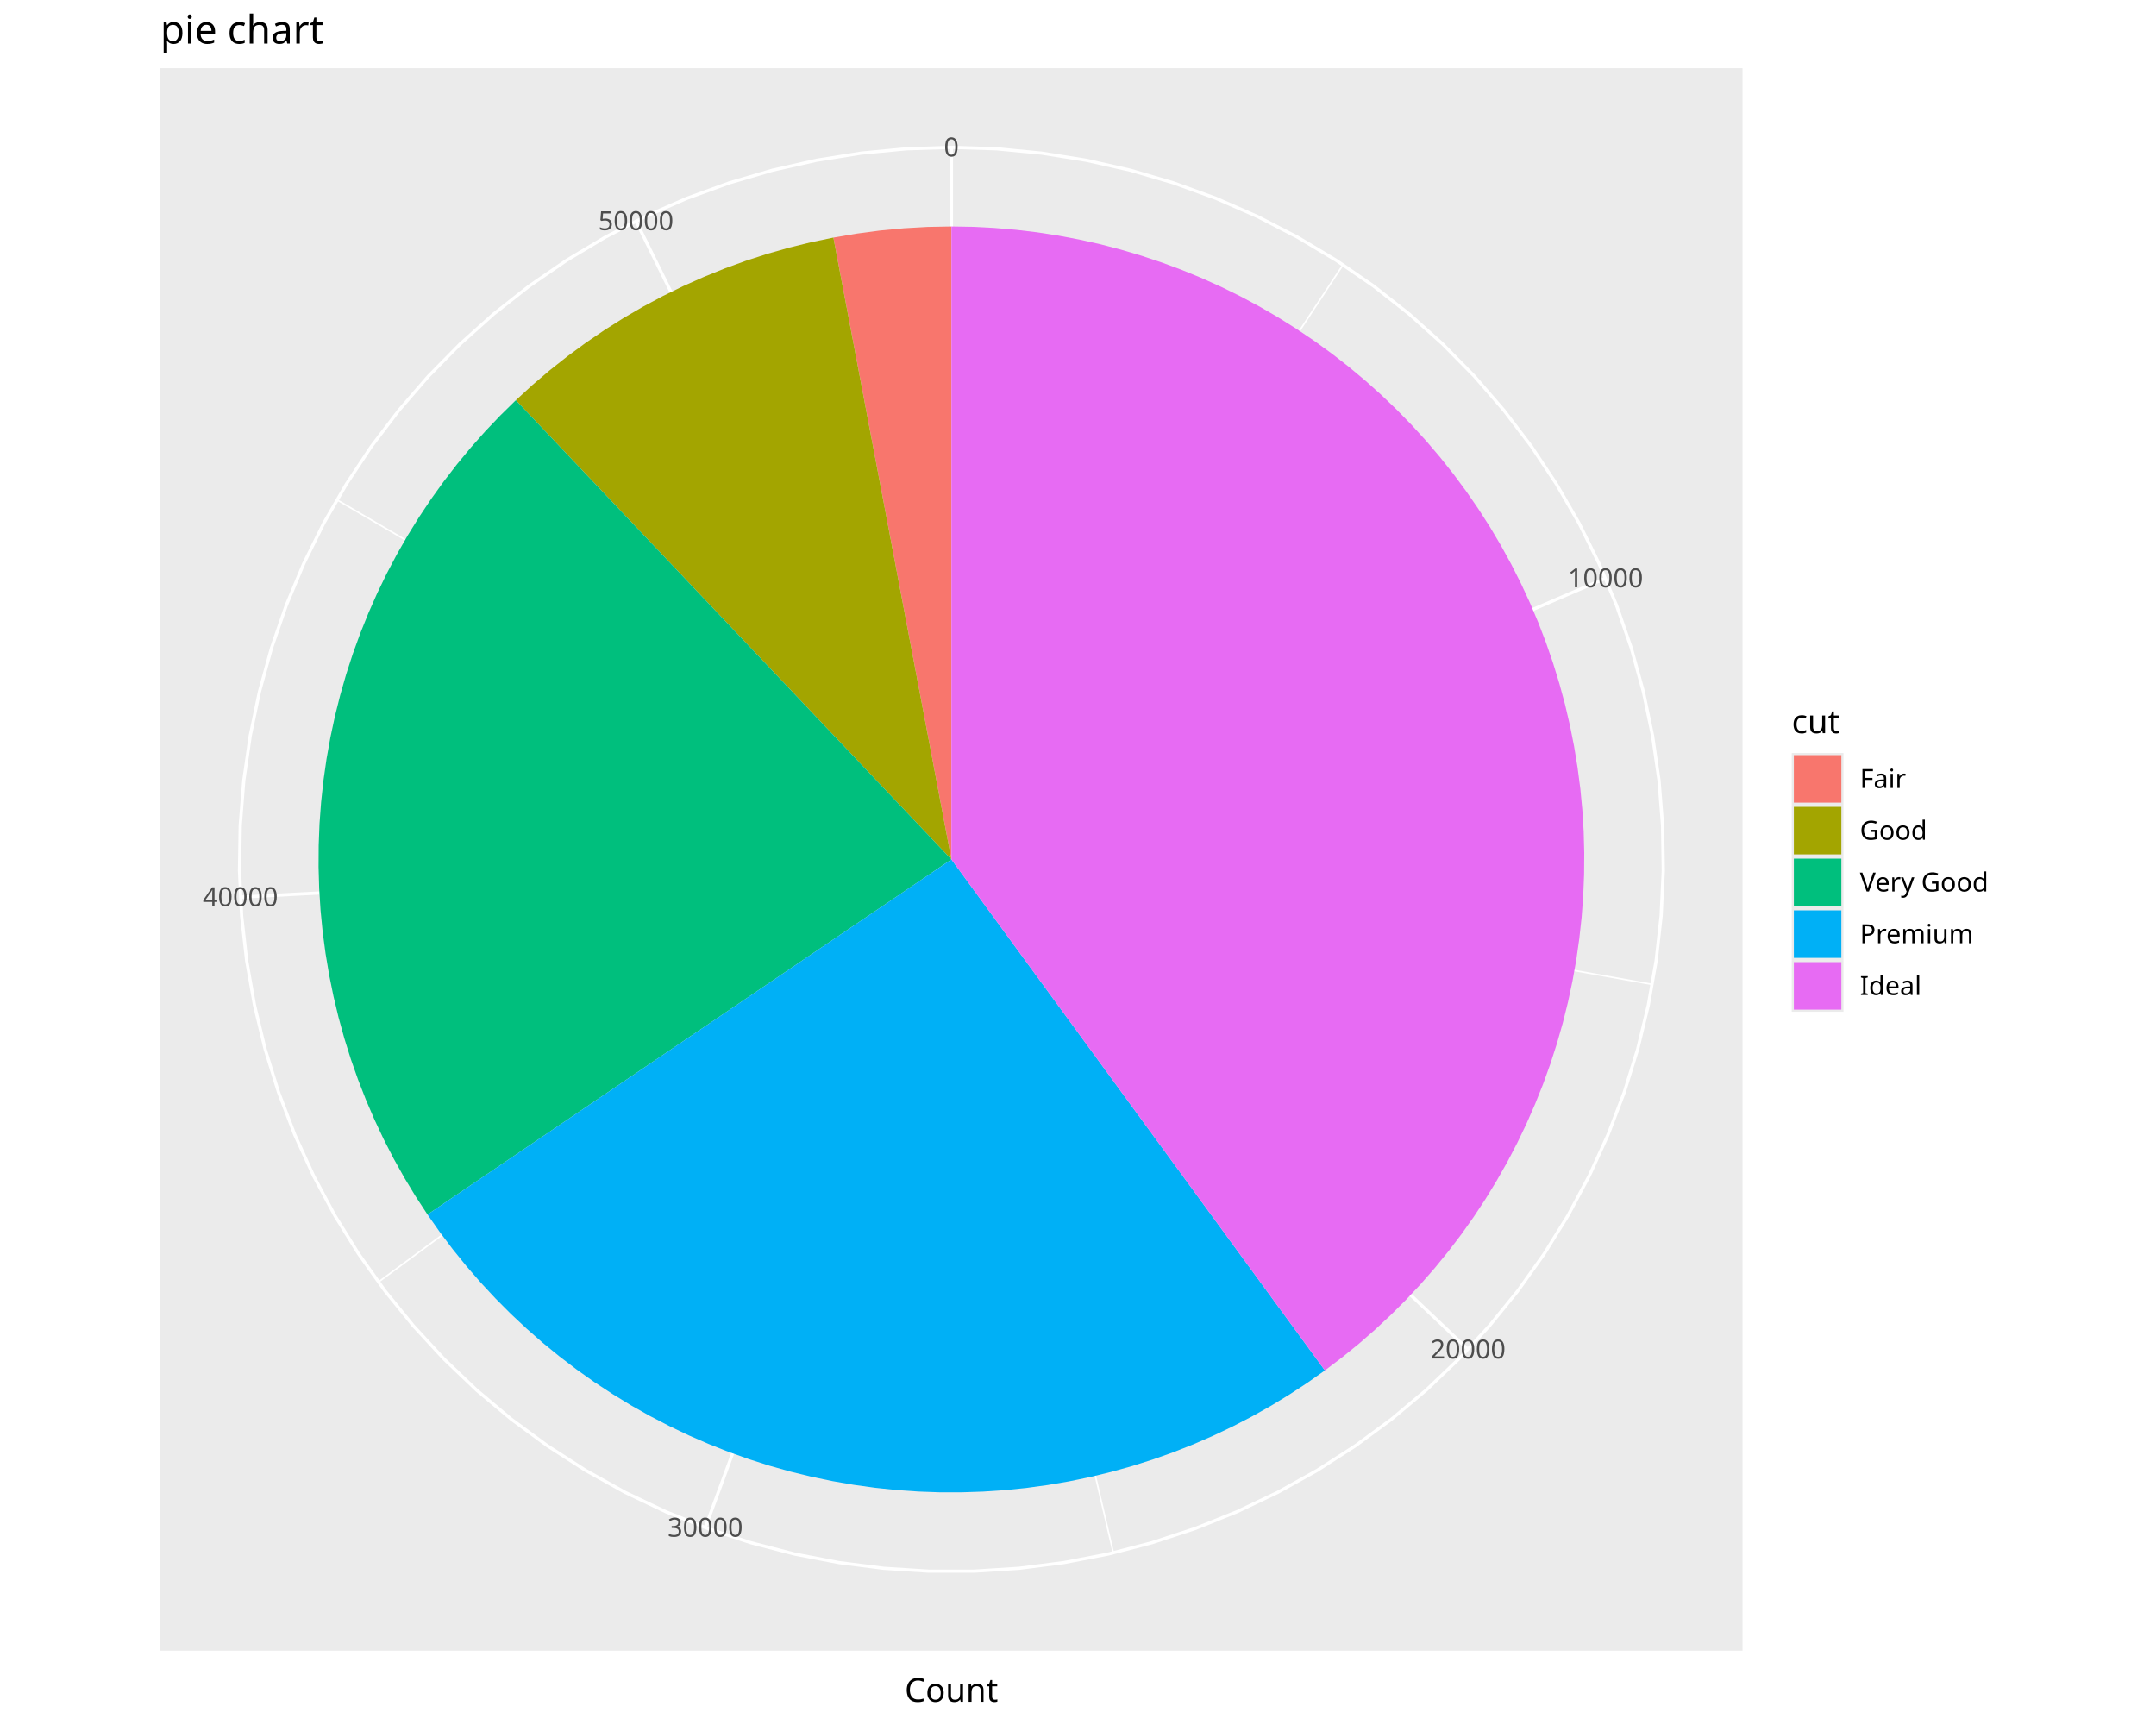
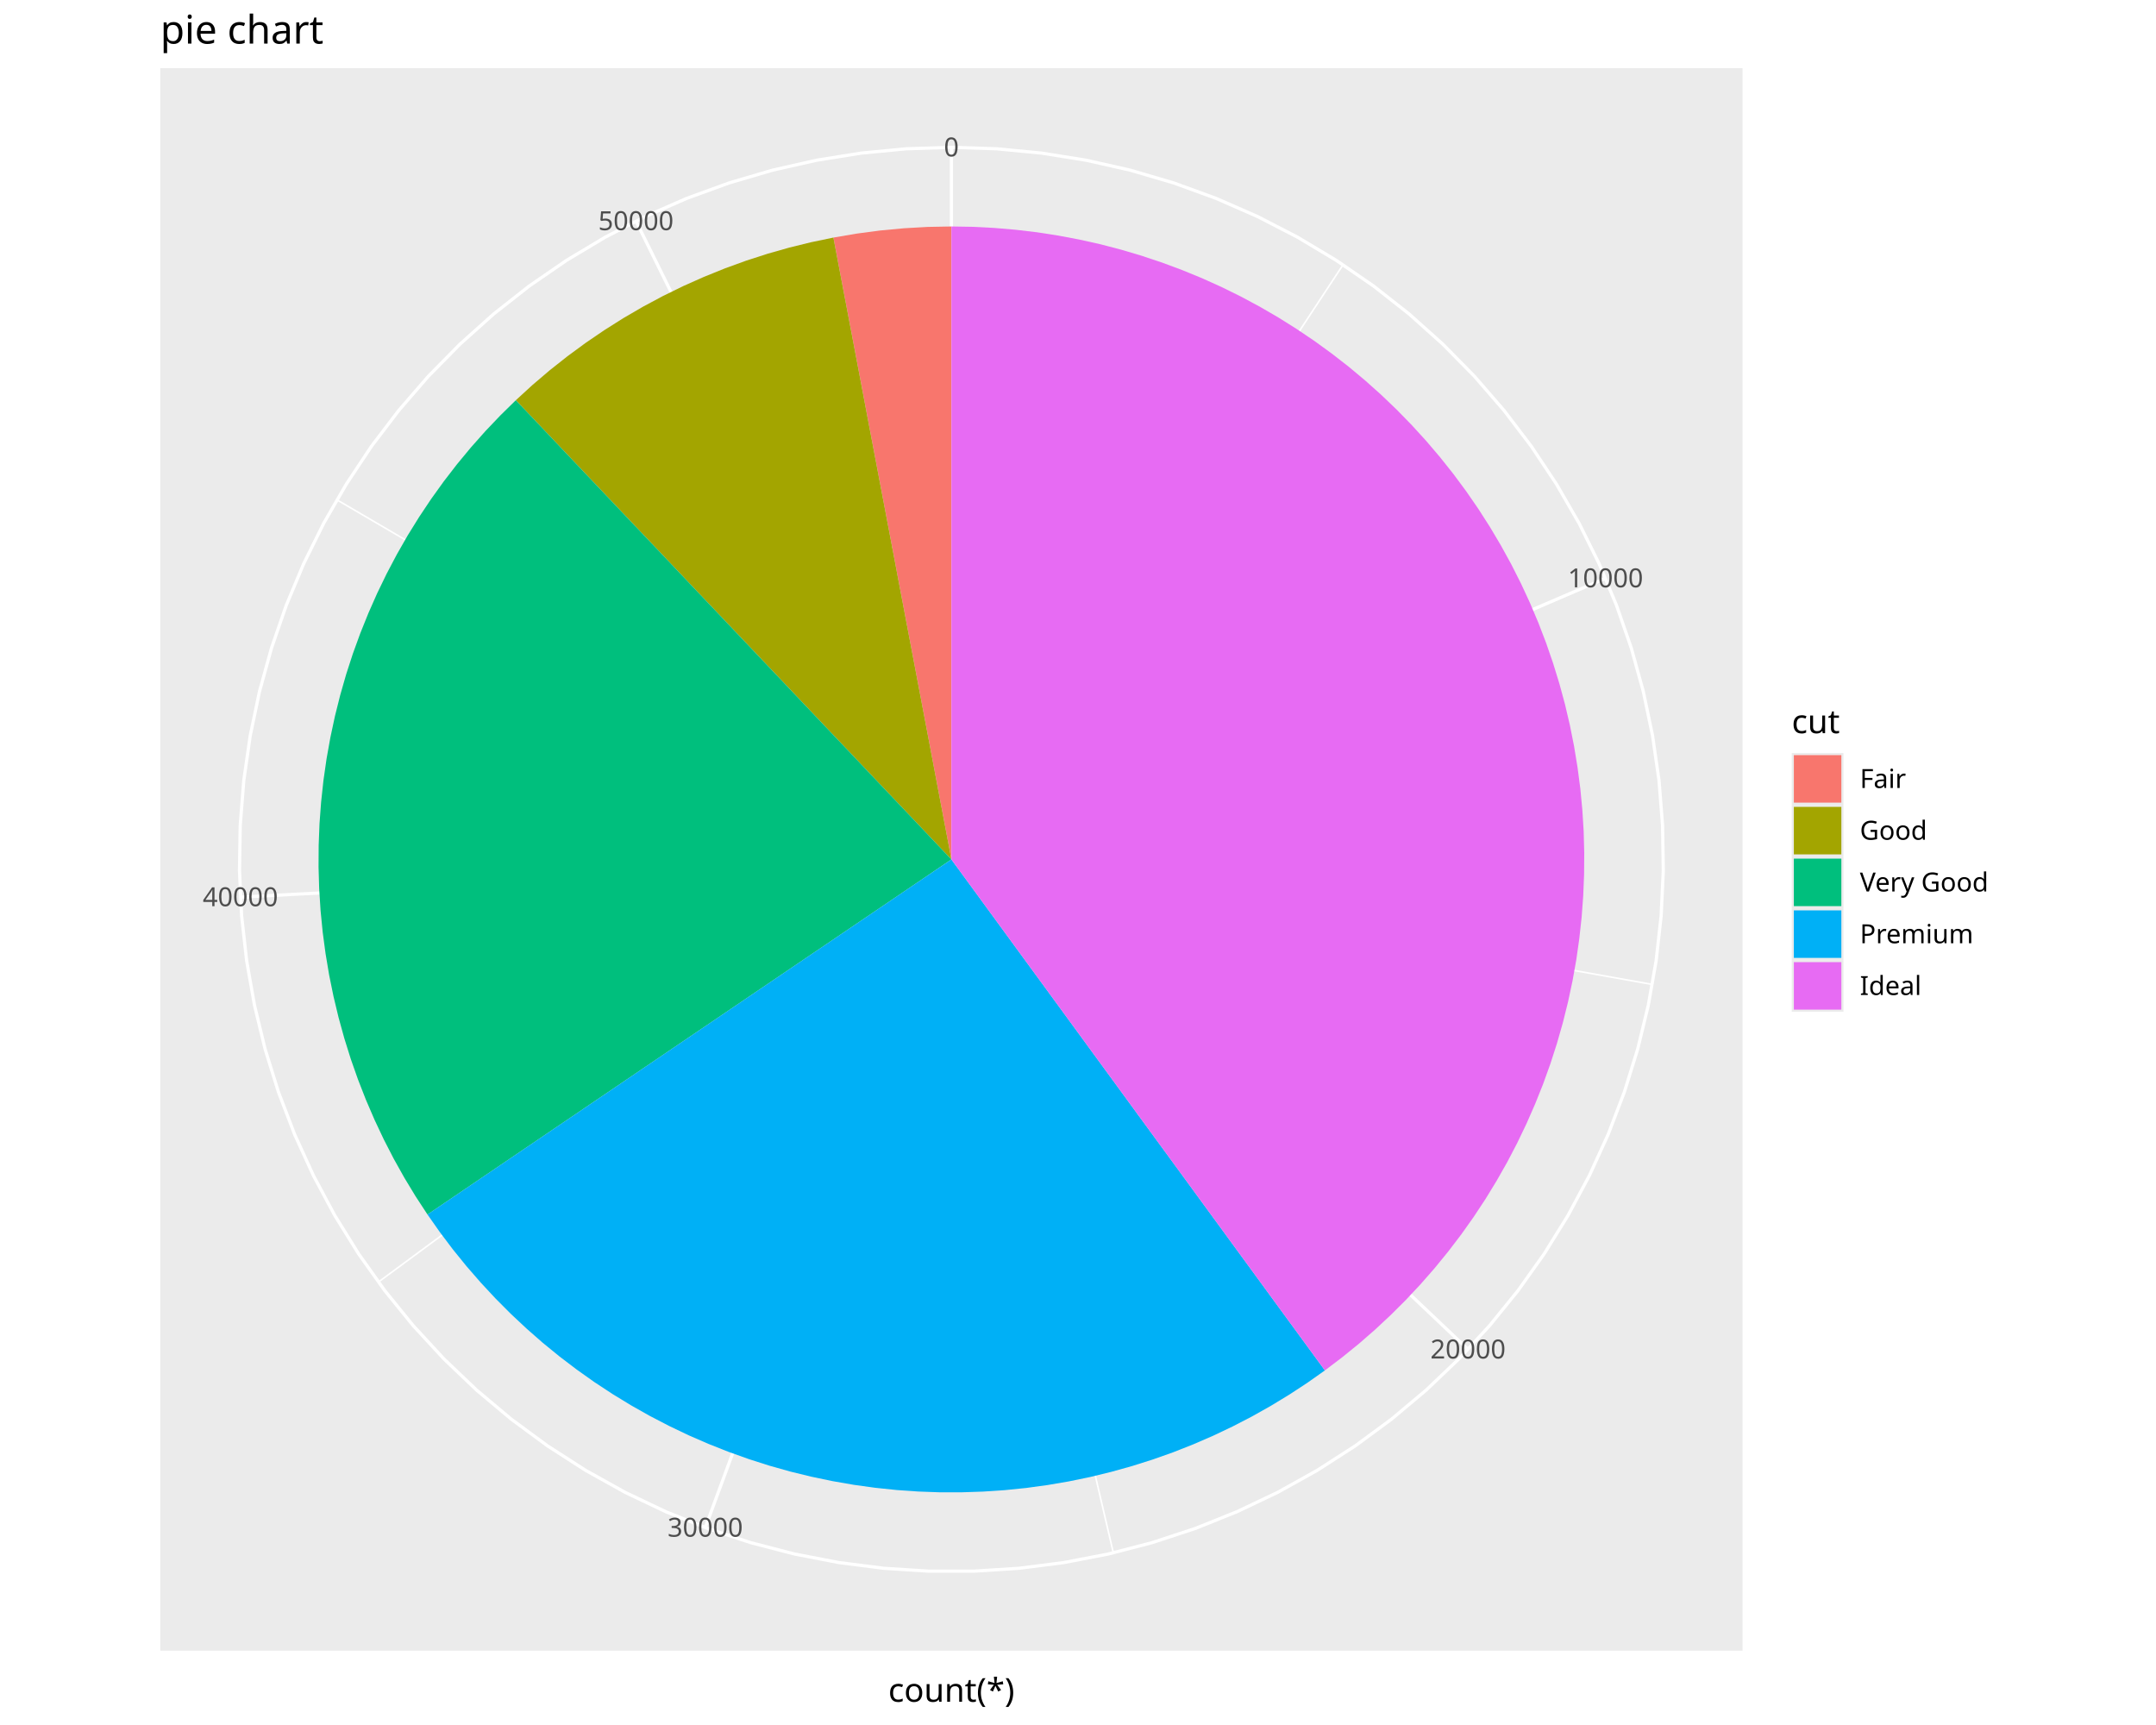
<svg xmlns="http://www.w3.org/2000/svg" class="svglite" data-engine-version="2.0" width="720.00pt" height="576.00pt" viewBox="0 0 720.00 576.00">
  <defs>
    <style type="text/css">
    .svglite line, .svglite polyline, .svglite polygon, .svglite path, .svglite rect, .svglite circle {
      fill: none;
      stroke: #000000;
      stroke-linecap: round;
      stroke-linejoin: round;
      stroke-miterlimit: 10.00;
    }
  </style>
  </defs>
  <rect width="100%" height="100%" style="stroke: none; fill: #FFFFFF;" />
  <defs>
    <clipPath id="cpMC4wMHw3MjAuMDB8MC4wMHw1NzYuMDA=">
      <rect x="0.00" y="0.00" width="720.00" height="576.00" />
    </clipPath>
  </defs>
  <g clip-path="url(#cpMC4wMHw3MjAuMDB8MC4wMHw1NzYuMDA=)">
</g>
  <defs>
    <clipPath id="cpNDUuODZ8Njc0LjE0fDAuMDB8NTc2LjAw">
      <rect x="45.86" y="0.00" width="628.29" height="576.00" />
    </clipPath>
  </defs>
  <g clip-path="url(#cpNDUuODZ8Njc0LjE0fDAuMDB8NTc2LjAw)">
    <rect x="45.86" y="0.00" width="628.29" height="576.00" style="stroke-width: 1.07; stroke: #FFFFFF; fill: #FFFFFF;" />
  </g>
  <g clip-path="url(#cpMC4wMHw3MjAuMDB8MC4wMHw1NzYuMDA=)">
</g>
  <defs>
    <clipPath id="cpNTMuNTN8NTgxLjkxfDIyLjc4fDU1MS4xNw==">
      <rect x="53.53" y="22.78" width="528.39" height="528.39" />
    </clipPath>
  </defs>
  <g clip-path="url(#cpNTMuNTN8NTgxLjkxfDIyLjc4fDU1MS4xNw==)">
    <rect x="53.53" y="22.78" width="528.39" height="528.39" style="stroke-width: 1.07; stroke: none; fill: #EBEBEB;" />
    <polyline points="317.72,286.98 317.72,49.20 " style="stroke-width: 1.07; stroke: #FFFFFF; stroke-linecap: butt;" />
    <polyline points="317.72,286.98 536.17,193.08 " style="stroke-width: 1.07; stroke: #FFFFFF; stroke-linecap: butt;" />
    <polyline points="317.72,286.98 490.25,450.59 " style="stroke-width: 1.07; stroke: #FFFFFF; stroke-linecap: butt;" />
    <polyline points="317.72,286.98 235.53,510.09 " style="stroke-width: 1.07; stroke: #FFFFFF; stroke-linecap: butt;" />
    <polyline points="317.72,286.98 80.28,299.57 " style="stroke-width: 1.07; stroke: #FFFFFF; stroke-linecap: butt;" />
    <polyline points="317.72,286.98 212.38,73.81 " style="stroke-width: 1.07; stroke: #FFFFFF; stroke-linecap: butt;" />
    <polyline points="317.72,286.98 317.72,49.20 " style="stroke-width: 0.53; stroke: #FFFFFF; stroke-linecap: butt;" />
    <polyline points="317.72,286.98 448.51,88.40 " style="stroke-width: 0.53; stroke: #FFFFFF; stroke-linecap: butt;" />
    <polyline points="317.72,286.98 536.17,193.08 " style="stroke-width: 0.53; stroke: #FFFFFF; stroke-linecap: butt;" />
    <polyline points="317.72,286.98 551.80,328.72 " style="stroke-width: 0.53; stroke: #FFFFFF; stroke-linecap: butt;" />
    <polyline points="317.72,286.98 490.25,450.59 " style="stroke-width: 0.53; stroke: #FFFFFF; stroke-linecap: butt;" />
    <polyline points="317.72,286.98 371.80,518.52 " style="stroke-width: 0.53; stroke: #FFFFFF; stroke-linecap: butt;" />
    <polyline points="317.72,286.98 235.53,510.09 " style="stroke-width: 0.53; stroke: #FFFFFF; stroke-linecap: butt;" />
    <polyline points="317.72,286.98 126.35,428.10 " style="stroke-width: 0.53; stroke: #FFFFFF; stroke-linecap: butt;" />
    <polyline points="317.72,286.98 80.28,299.57 " style="stroke-width: 0.53; stroke: #FFFFFF; stroke-linecap: butt;" />
    <polyline points="317.72,286.98 112.50,166.89 " style="stroke-width: 0.53; stroke: #FFFFFF; stroke-linecap: butt;" />
    <polyline points="317.72,286.98 212.38,73.81 " style="stroke-width: 0.53; stroke: #FFFFFF; stroke-linecap: butt;" />
    <polyline points="317.72,181.30 324.42,181.51 331.10,182.15 337.72,183.21 344.26,184.69 350.69,186.58 357.00,188.87 363.14,191.56 369.10,194.63 374.85,198.07 380.38,201.88 385.65,206.02 390.64,210.49 395.35,215.27 399.74,220.34 403.80,225.68 407.52,231.26 410.87,237.07 413.85,243.08 416.44,249.26 418.63,255.60 420.42,262.06 421.79,268.63 422.75,275.26 423.28,281.95 423.38,288.65 423.06,295.35 422.32,302.02 421.16,308.62 419.58,315.14 417.58,321.54 415.19,327.80 412.41,333.90 409.24,339.81 405.70,345.51 401.81,350.98 397.58,356.18 393.03,361.11 388.18,365.73 383.04,370.04 377.64,374.02 372.00,377.65 366.14,380.91 360.09,383.79 353.86,386.28 347.49,388.37 341.00,390.06 334.42,391.33 327.76,392.17 321.07,392.60 314.37,392.60 307.67,392.17 301.02,391.33 294.44,390.06 287.95,388.37 281.58,386.28 275.35,383.79 269.30,380.91 263.44,377.65 257.79,374.02 252.39,370.04 247.26,365.73 242.40,361.11 237.85,356.18 233.63,350.98 229.74,345.51 226.20,339.81 223.03,333.90 220.25,327.80 217.85,321.54 215.86,315.14 214.28,308.62 213.12,302.02 212.37,295.35 212.06,288.65 212.16,281.95 212.69,275.26 213.65,268.63 215.02,262.06 216.81,255.60 219.00,249.26 221.59,243.08 224.57,237.07 227.92,231.26 231.64,225.68 235.70,220.34 240.09,215.27 244.79,210.49 249.79,206.02 255.06,201.88 260.59,198.07 266.34,194.63 272.30,191.56 278.44,188.87 284.74,186.58 291.18,184.69 297.72,183.21 304.34,182.15 311.02,181.51 317.72,181.30 " style="stroke-width: 1.07; stroke: #FFFFFF; stroke-linecap: butt;" />
    <polyline points="317.72,49.20 332.80,49.68 347.82,51.12 362.72,53.50 377.44,56.82 391.91,61.07 406.09,66.23 419.91,72.28 433.32,79.20 446.27,86.95 458.70,95.50 470.56,104.83 481.80,114.89 492.39,125.64 502.27,137.05 511.40,149.05 519.76,161.62 527.31,174.68 534.01,188.20 539.83,202.12 544.77,216.38 548.79,230.92 551.88,245.69 554.03,260.62 555.22,275.66 555.46,290.75 554.74,305.82 553.07,320.81 550.45,335.67 546.90,350.34 542.42,364.74 537.03,378.84 530.76,392.56 523.64,405.86 515.68,418.68 506.93,430.97 497.42,442.68 487.18,453.77 476.26,464.18 464.70,473.88 452.55,482.82 439.86,490.98 426.67,498.32 413.05,504.80 399.04,510.41 384.71,515.12 370.10,518.91 355.29,521.76 340.32,523.67 325.26,524.63 310.18,524.63 295.12,523.67 280.15,521.76 265.34,518.91 250.73,515.12 236.40,510.41 222.39,504.80 208.77,498.32 195.58,490.98 182.89,482.82 170.74,473.88 159.18,464.18 148.26,453.77 138.02,442.68 128.51,430.97 119.76,418.68 111.80,405.86 104.68,392.56 98.41,378.84 93.02,364.74 88.54,350.34 84.99,335.67 82.37,320.81 80.69,305.82 79.98,290.75 80.22,275.66 81.41,260.62 83.56,245.69 86.65,230.92 90.67,216.38 95.60,202.12 101.43,188.20 108.13,174.68 115.68,161.62 124.03,149.05 133.17,137.05 143.05,125.64 153.64,114.89 164.88,104.83 176.74,95.50 189.17,86.95 202.11,79.20 215.53,72.28 229.35,66.23 243.53,61.07 258.00,56.82 272.72,53.50 287.62,51.12 302.64,49.68 317.72,49.20 " style="stroke-width: 1.07; stroke: #FFFFFF; stroke-linecap: butt;" />
    <polygon points="278.31,79.33 286.13,78.00 293.99,76.96 301.88,76.22 309.79,75.77 317.72,75.62 317.72,82.91 317.72,90.20 317.72,97.49 317.72,104.77 317.72,112.06 317.72,119.35 317.72,126.64 317.72,133.93 317.72,141.21 317.72,148.50 317.72,155.79 317.72,163.08 317.72,170.37 317.72,177.65 317.72,184.94 317.72,192.23 317.72,199.52 317.72,206.81 317.72,214.10 317.72,221.38 317.72,228.67 317.72,235.96 317.72,243.25 317.72,250.54 317.72,257.82 317.72,265.11 317.72,272.40 317.72,279.69 317.72,286.98 317.72,286.98 316.36,279.82 315.00,272.66 313.64,265.50 312.28,258.33 310.93,251.17 309.57,244.01 308.21,236.85 306.85,229.69 305.49,222.53 304.13,215.37 302.77,208.21 301.41,201.05 300.05,193.89 298.70,186.73 297.34,179.57 295.98,172.41 294.62,165.25 293.26,158.09 291.90,150.93 290.54,143.77 289.18,136.61 287.83,129.45 286.47,122.29 285.11,115.13 283.75,107.97 282.39,100.81 281.03,93.65 279.67,86.49 " style="stroke-width: 1.07; stroke: none; stroke-linecap: butt; stroke-linejoin: miter; fill: #F8766D;" />
    <polygon points="172.26,133.64 177.83,128.54 183.58,123.64 189.50,118.96 195.58,114.49 201.82,110.24 208.20,106.21 214.73,102.41 221.38,98.85 228.16,95.53 235.06,92.46 242.05,89.63 249.15,87.05 256.33,84.73 263.59,82.67 270.92,80.87 278.31,79.33 279.67,86.49 281.03,93.65 282.39,100.81 283.75,107.97 285.11,115.13 286.47,122.29 287.83,129.45 289.18,136.61 290.54,143.77 291.90,150.93 293.26,158.09 294.62,165.25 295.98,172.41 297.34,179.57 298.70,186.73 300.05,193.89 301.41,201.05 302.77,208.21 304.13,215.37 305.49,222.53 306.85,229.69 308.21,236.85 309.57,244.01 310.93,251.17 312.28,258.33 313.64,265.50 315.00,272.66 316.36,279.82 317.72,286.98 317.72,286.98 312.70,281.69 307.69,276.40 302.67,271.11 297.66,265.83 292.64,260.54 287.62,255.25 282.61,249.96 277.59,244.68 272.58,239.39 267.56,234.10 262.55,228.81 257.53,223.52 252.52,218.24 247.50,212.95 242.48,207.66 237.47,202.37 232.45,197.09 227.44,191.80 222.42,186.51 217.41,181.22 212.39,175.94 207.37,170.65 202.36,165.36 197.34,160.07 192.33,154.79 187.31,149.50 182.30,144.21 177.28,138.92 " style="stroke-width: 1.07; stroke: none; stroke-linecap: butt; stroke-linejoin: miter; fill: #A3A500;" />
    <polygon points="142.76,405.54 138.79,399.47 135.03,393.26 131.49,386.93 128.17,380.48 125.08,373.92 122.21,367.26 119.57,360.50 117.16,353.66 114.99,346.73 113.06,339.74 111.37,332.69 109.92,325.58 108.72,318.42 107.76,311.23 107.05,304.01 106.59,296.77 106.38,289.52 106.42,282.27 106.70,275.02 107.24,267.78 108.02,260.57 109.05,253.39 110.33,246.25 111.85,239.15 113.61,232.12 115.61,225.14 117.85,218.24 120.33,211.43 123.04,204.70 125.98,198.06 129.14,191.54 132.53,185.12 136.13,178.82 139.95,172.66 143.98,166.62 148.21,160.73 152.64,154.99 157.27,149.40 162.09,143.97 167.09,138.72 172.26,133.64 177.28,138.92 182.30,144.21 187.31,149.50 192.33,154.79 197.34,160.07 202.36,165.36 207.37,170.65 212.39,175.94 217.41,181.22 222.42,186.51 227.44,191.80 232.45,197.09 237.47,202.37 242.48,207.66 247.50,212.95 252.52,218.24 257.53,223.52 262.55,228.81 267.56,234.10 272.58,239.39 277.59,244.68 282.61,249.96 287.62,255.25 292.64,260.54 297.66,265.83 302.67,271.11 307.69,276.40 312.70,281.69 317.72,286.98 317.72,286.98 311.69,291.06 305.65,295.15 299.62,299.24 293.59,303.33 287.55,307.42 281.52,311.51 275.49,315.60 269.45,319.68 263.42,323.77 257.39,327.86 251.35,331.95 245.32,336.04 239.29,340.13 233.25,344.22 227.22,348.30 221.19,352.39 215.15,356.48 209.12,360.57 203.09,364.66 197.05,368.75 191.02,372.84 184.99,376.92 178.96,381.01 172.92,385.10 166.89,389.19 160.86,393.28 154.82,397.37 148.79,401.46 " style="stroke-width: 1.07; stroke: none; stroke-linecap: butt; stroke-linejoin: miter; fill: #00BF7D;" />
    <polygon points="442.45,457.60 436.54,461.77 430.50,465.72 424.33,469.47 418.03,473.01 411.61,476.33 405.09,479.43 398.46,482.30 391.74,484.95 384.93,487.36 378.04,489.54 371.08,491.48 364.06,493.19 356.99,494.65 349.87,495.87 342.71,496.85 335.53,497.58 328.32,498.06 321.10,498.30 313.88,498.30 306.66,498.04 299.45,497.54 292.27,496.79 285.11,495.80 277.99,494.56 270.92,493.08 263.91,491.37 256.95,489.41 250.07,487.21 243.27,484.78 236.55,482.12 229.93,479.24 223.41,476.12 217.00,472.79 210.71,469.24 204.55,465.48 198.51,461.51 192.62,457.33 186.87,452.96 181.27,448.39 175.84,443.63 170.57,438.69 165.47,433.57 160.55,428.28 155.81,422.83 151.26,417.22 146.91,411.45 142.76,405.54 148.79,401.46 154.82,397.37 160.86,393.28 166.89,389.19 172.92,385.10 178.96,381.01 184.99,376.92 191.02,372.84 197.05,368.75 203.09,364.66 209.12,360.57 215.15,356.48 221.19,352.39 227.22,348.30 233.25,344.22 239.29,340.13 245.32,336.04 251.35,331.95 257.39,327.86 263.42,323.77 269.45,319.68 275.49,315.60 281.52,311.51 287.55,307.42 293.59,303.33 299.62,299.24 305.65,295.15 311.69,291.06 317.72,286.98 317.72,286.98 322.02,292.86 326.32,298.74 330.62,304.63 334.92,310.51 339.22,316.39 343.52,322.28 347.83,328.16 352.13,334.05 356.43,339.93 360.73,345.81 365.03,351.70 369.33,357.58 373.63,363.46 377.93,369.35 382.23,375.23 386.53,381.11 390.84,387.00 395.14,392.88 399.44,398.77 403.74,404.65 408.04,410.53 412.34,416.42 416.64,422.30 420.94,428.18 425.24,434.07 429.54,439.95 433.85,445.84 438.15,451.72 " style="stroke-width: 1.07; stroke: none; stroke-linecap: butt; stroke-linejoin: miter; fill: #00B0F6;" />
    <polygon points="317.72,75.62 324.89,75.74 332.05,76.11 339.19,76.72 346.31,77.56 353.40,78.66 360.44,79.99 367.44,81.55 374.38,83.36 381.25,85.40 388.05,87.67 394.77,90.17 401.40,92.89 407.94,95.84 414.37,99.01 420.69,102.40 426.89,106.00 432.96,109.81 438.91,113.82 444.71,118.03 450.37,122.43 455.87,127.02 461.22,131.80 466.40,136.76 471.41,141.89 476.24,147.18 480.89,152.64 485.35,158.25 489.62,164.01 493.69,169.91 497.56,175.95 501.22,182.11 504.68,188.40 507.91,194.79 510.93,201.30 513.72,207.90 516.29,214.59 518.63,221.37 520.74,228.22 522.62,235.14 524.26,242.12 525.66,249.15 526.82,256.23 527.75,263.34 528.43,270.48 528.87,277.63 529.06,284.80 529.01,291.97 528.72,299.13 528.19,306.28 527.41,313.41 526.40,320.51 525.14,327.56 523.64,334.58 521.91,341.53 519.94,348.43 517.74,355.25 515.31,362.00 512.65,368.65 509.77,375.22 506.67,381.68 503.35,388.04 499.81,394.27 496.07,400.39 492.12,406.37 487.97,412.22 483.62,417.92 479.09,423.47 474.36,428.87 469.46,434.10 464.38,439.16 459.14,444.05 453.73,448.75 448.16,453.27 442.45,457.60 438.15,451.72 433.85,445.84 429.54,439.95 425.24,434.07 420.94,428.18 416.64,422.30 412.34,416.42 408.04,410.53 403.74,404.65 399.44,398.77 395.14,392.88 390.84,387.00 386.53,381.11 382.23,375.23 377.93,369.35 373.63,363.46 369.33,357.58 365.03,351.70 360.73,345.81 356.43,339.93 352.13,334.05 347.83,328.16 343.52,322.28 339.22,316.39 334.92,310.51 330.62,304.63 326.32,298.74 322.02,292.86 317.72,286.98 317.72,286.98 317.72,279.69 317.72,272.40 317.72,265.11 317.72,257.82 317.72,250.54 317.72,243.25 317.72,235.96 317.72,228.67 317.72,221.38 317.72,214.10 317.72,206.81 317.72,199.52 317.72,192.23 317.72,184.94 317.72,177.65 317.72,170.37 317.72,163.08 317.72,155.79 317.72,148.50 317.72,141.21 317.72,133.93 317.72,126.64 317.72,119.35 317.72,112.06 317.72,104.77 317.72,97.49 317.72,90.20 317.72,82.91 " style="stroke-width: 1.07; stroke: none; stroke-linecap: butt; stroke-linejoin: miter; fill: #E76BF3;" />
    <text x="317.72" y="52.23" text-anchor="middle" style="font-size: 8.80px; fill: #4D4D4D; font-family: sans;" textLength="4.89px" lengthAdjust="spacingAndGlyphs">0</text>
    <text x="536.17" y="196.11" text-anchor="middle" style="font-size: 8.80px; fill: #4D4D4D; font-family: sans;" textLength="24.47px" lengthAdjust="spacingAndGlyphs">10000</text>
    <text x="490.25" y="453.62" text-anchor="middle" style="font-size: 8.80px; fill: #4D4D4D; font-family: sans;" textLength="24.47px" lengthAdjust="spacingAndGlyphs">20000</text>
    <text x="235.53" y="513.12" text-anchor="middle" style="font-size: 8.80px; fill: #4D4D4D; font-family: sans;" textLength="24.47px" lengthAdjust="spacingAndGlyphs">30000</text>
    <text x="80.28" y="302.60" text-anchor="middle" style="font-size: 8.80px; fill: #4D4D4D; font-family: sans;" textLength="24.47px" lengthAdjust="spacingAndGlyphs">40000</text>
    <text x="212.38" y="76.84" text-anchor="middle" style="font-size: 8.80px; fill: #4D4D4D; font-family: sans;" textLength="24.47px" lengthAdjust="spacingAndGlyphs">50000</text>
  </g>
  <g clip-path="url(#cpMC4wMHw3MjAuMDB8MC4wMHw1NzYuMDA=)">
-     <text x="317.72" y="568.24" text-anchor="middle" style="font-size: 11.00px; font-family: sans;" textLength="29.36px" lengthAdjust="spacingAndGlyphs">Count</text>
+     <text x="317.72" y="568.24" text-anchor="middle" style="font-size: 11.00px; font-family: sans;" textLength="38.52px" lengthAdjust="spacingAndGlyphs">count(*)</text>
    <rect x="592.87" y="230.63" width="75.79" height="112.69" style="stroke-width: 1.07; stroke: none; fill: #FFFFFF;" />
    <text x="598.35" y="244.82" style="font-size: 11.00px; font-family: sans;" textLength="14.68px" lengthAdjust="spacingAndGlyphs">cut</text>
    <rect x="598.35" y="251.44" width="17.28" height="17.28" style="stroke-width: 1.07; stroke: none; fill: #EBEBEB;" />
    <rect x="599.06" y="252.15" width="15.86" height="15.86" style="stroke-width: 1.07; stroke: none; stroke-linecap: butt; stroke-linejoin: miter; fill: #F8766D;" />
    <rect x="598.35" y="268.72" width="17.28" height="17.28" style="stroke-width: 1.07; stroke: none; fill: #EBEBEB;" />
    <rect x="599.06" y="269.43" width="15.86" height="15.86" style="stroke-width: 1.07; stroke: none; stroke-linecap: butt; stroke-linejoin: miter; fill: #A3A500;" />
    <rect x="598.35" y="286.00" width="17.28" height="17.28" style="stroke-width: 1.07; stroke: none; fill: #EBEBEB;" />
    <rect x="599.06" y="286.71" width="15.86" height="15.86" style="stroke-width: 1.07; stroke: none; stroke-linecap: butt; stroke-linejoin: miter; fill: #00BF7D;" />
    <rect x="598.35" y="303.28" width="17.28" height="17.28" style="stroke-width: 1.07; stroke: none; fill: #EBEBEB;" />
    <rect x="599.06" y="303.99" width="15.86" height="15.86" style="stroke-width: 1.07; stroke: none; stroke-linecap: butt; stroke-linejoin: miter; fill: #00B0F6;" />
    <rect x="598.35" y="320.56" width="17.28" height="17.28" style="stroke-width: 1.07; stroke: none; fill: #EBEBEB;" />
    <rect x="599.06" y="321.27" width="15.86" height="15.86" style="stroke-width: 1.07; stroke: none; stroke-linecap: butt; stroke-linejoin: miter; fill: #E76BF3;" />
    <text x="621.11" y="263.11" style="font-size: 8.80px; font-family: sans;" textLength="15.15px" lengthAdjust="spacingAndGlyphs">Fair</text>
    <text x="621.11" y="280.39" style="font-size: 8.80px; font-family: sans;" textLength="21.53px" lengthAdjust="spacingAndGlyphs">Good</text>
    <text x="621.11" y="297.67" style="font-size: 8.80px; font-family: sans;" textLength="42.08px" lengthAdjust="spacingAndGlyphs">Very Good</text>
    <text x="621.11" y="314.95" style="font-size: 8.80px; font-family: sans;" textLength="35.21px" lengthAdjust="spacingAndGlyphs">Premium</text>
    <text x="621.11" y="332.23" style="font-size: 8.80px; font-family: sans;" textLength="19.08px" lengthAdjust="spacingAndGlyphs">Ideal</text>
    <text x="53.53" y="14.56" style="font-size: 13.20px; font-family: sans;" textLength="50.63px" lengthAdjust="spacingAndGlyphs">pie chart</text>
  </g>
</svg>
